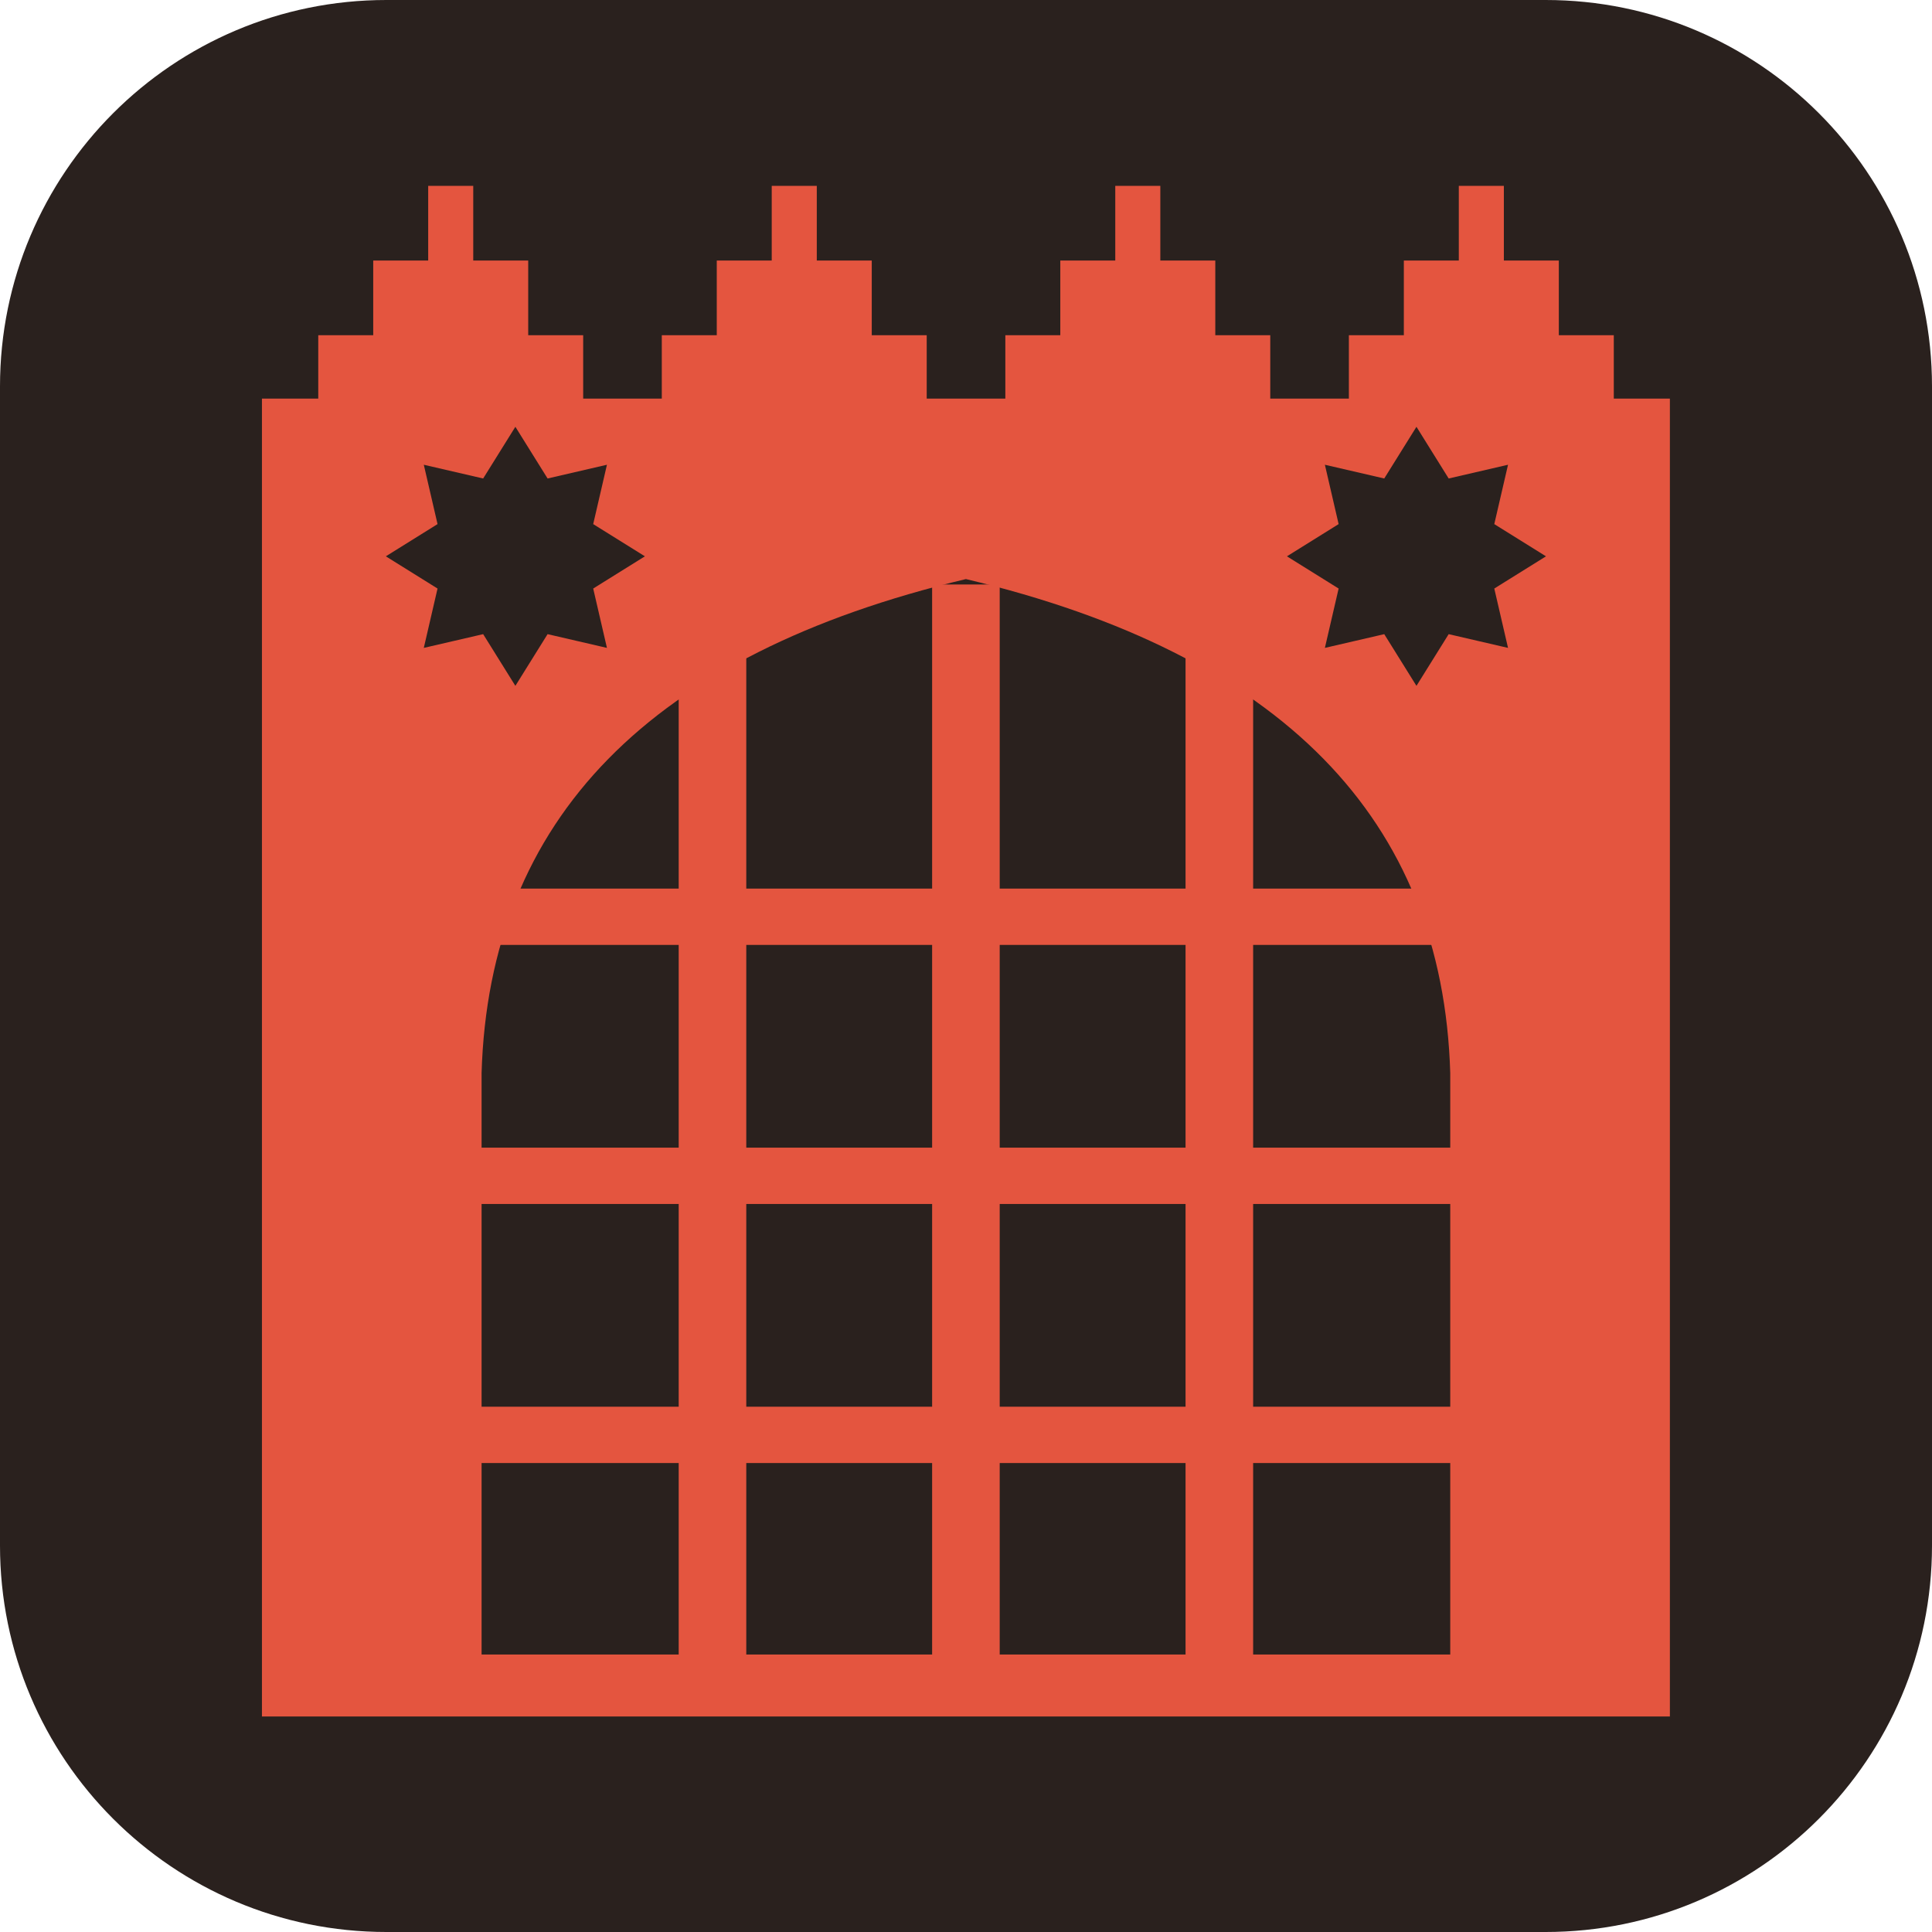
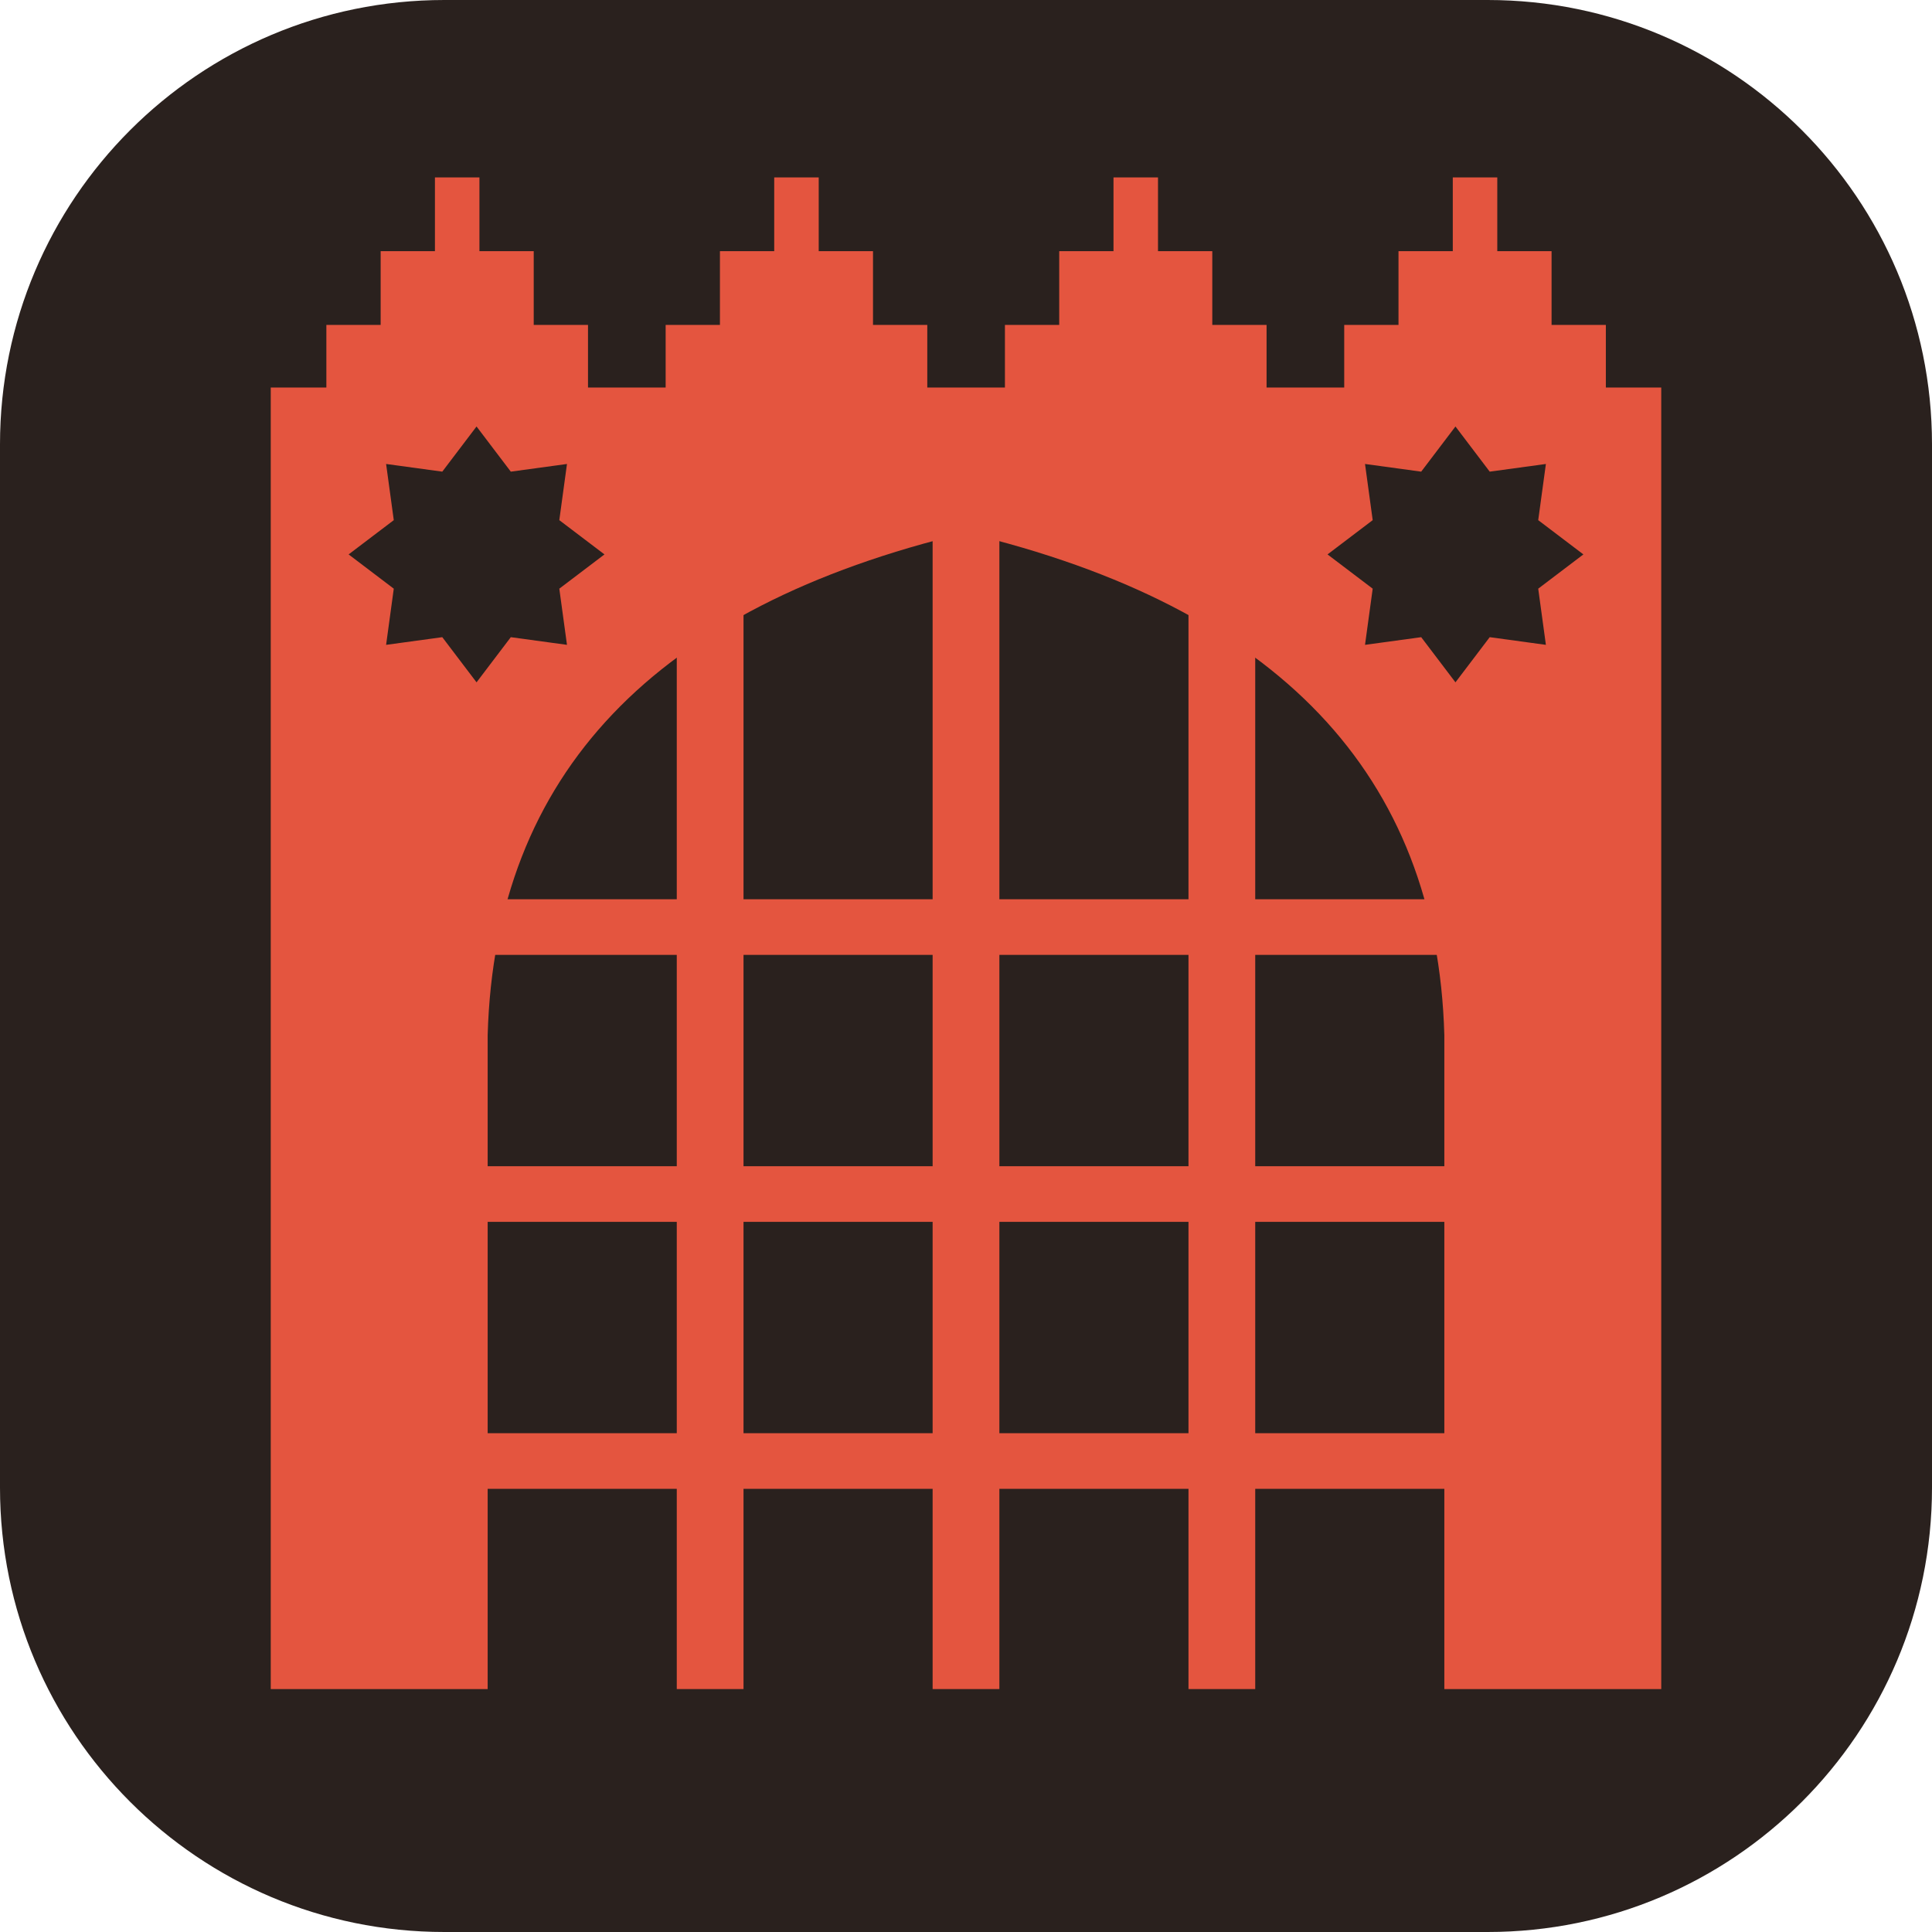
<svg xmlns="http://www.w3.org/2000/svg" viewBox="0 0 170 170">
-   <rect width="170" height="170" rx="34.0" fill="#2A211E" />
-   <g transform="translate(10.66,2.37) scale(0.9911)">
+   <rect width="170" height="170" rx="39.1" fill="#2A211E" />
+   <svg x="1.80" y="1.80" width="166.4" height="166.4" viewBox="0 0 150 170" preserveAspectRatio="xMidYMid meet">
    <g fill="#E4553F">
-       <path fill-rule="evenodd" d="M12.5,33 H137.5 V150 H12.5 Z M32,144.5 V92.88 Q33,59.02 75,49.02 Q117,59.02 118,92.88 V144.5 Z M35.00,35.50 L37.86,40.09 L43.13,38.87 L41.91,44.14 L46.50,47.00 L41.91,49.86 L43.13,55.13 L37.86,53.91 L35.00,58.50 L32.14,53.91 L26.87,55.13 L28.09,49.86 L23.50,47.00 L28.09,44.14 L26.87,38.87 L32.14,40.09 Z M115.00,35.50 L117.86,40.09 L123.13,38.87 L121.91,44.14 L126.50,47.00 L121.91,49.86 L123.13,55.13 L117.86,53.91 L115.00,58.50 L112.14,53.91 L106.87,55.13 L108.09,49.86 L103.50,47.00 L108.09,44.14 L106.87,38.87 L112.14,40.09 Z" />
+       <path fill-rule="evenodd" d="M12.5,33 H137.5 V150 H118 V91.2 Q117,56.05 75,46.05 Q33,56.05 32,91.2 V150 H12.5 Z M31.00,36.50 L34.08,40.56 L39.13,39.87 L38.44,44.92 L42.50,48.00 L38.44,51.08 L39.13,56.13 L34.08,55.44 L31.00,59.50 L27.92,55.44 L22.87,56.13 L23.56,51.08 L19.50,48.00 L23.56,44.92 L22.87,39.87 L27.92,40.56 Z M119.00,36.50 L122.08,40.56 L127.13,39.87 L126.44,44.92 L130.50,48.00 L126.44,51.08 L127.13,56.13 L122.08,55.44 L119.00,59.50 L115.92,55.44 L110.87,56.13 L111.56,51.08 L107.50,48.00 L111.56,44.92 L110.87,39.87 L115.92,40.56 Z" />
      <path d="M17.50,34 v-6.63 h4.88 v-6.63 h4.88 v-6.63 h4.00 v6.63 h4.88 v6.63 h4.88 v6.63 Z M48.00,34 v-6.63 h4.88 v-6.63 h4.88 v-6.63 h4.00 v6.63 h4.88 v6.63 h4.88 v6.63 Z M78.50,34 v-6.63 h4.88 v-6.63 h4.88 v-6.63 h4.00 v6.63 h4.88 v6.63 h4.88 v6.63 Z M109.00,34 v-6.63 h4.88 v-6.63 h4.88 v-6.63 h4.00 v6.63 h4.88 v6.63 h4.88 v6.63 Z" />
+       <path d="M49,46 h6 v104 h-6 Z M72,46 h6 v104 h-6 Z M95,46 h6 v104 h-6 Z M27,79 h96 v5 h-96 Z M27,103 h96 v5 h-96 Z M27,127 h96 v5 h-96 Z" />
    </g>
-     <path d="M49.5,49.5 h6 v98 h-6 Z M72,49.5 h6 v98 h-6 Z M94.5,49.5 h6 v98 h-6 Z M30.5,76.5 h89 v5 h-89 Z M30.5,99.5 h89 v5 h-89 Z M30.5,122.5 h89 v5 h-89 Z" fill="#E4553F" />
-   </g>
+   </svg>
</svg>
